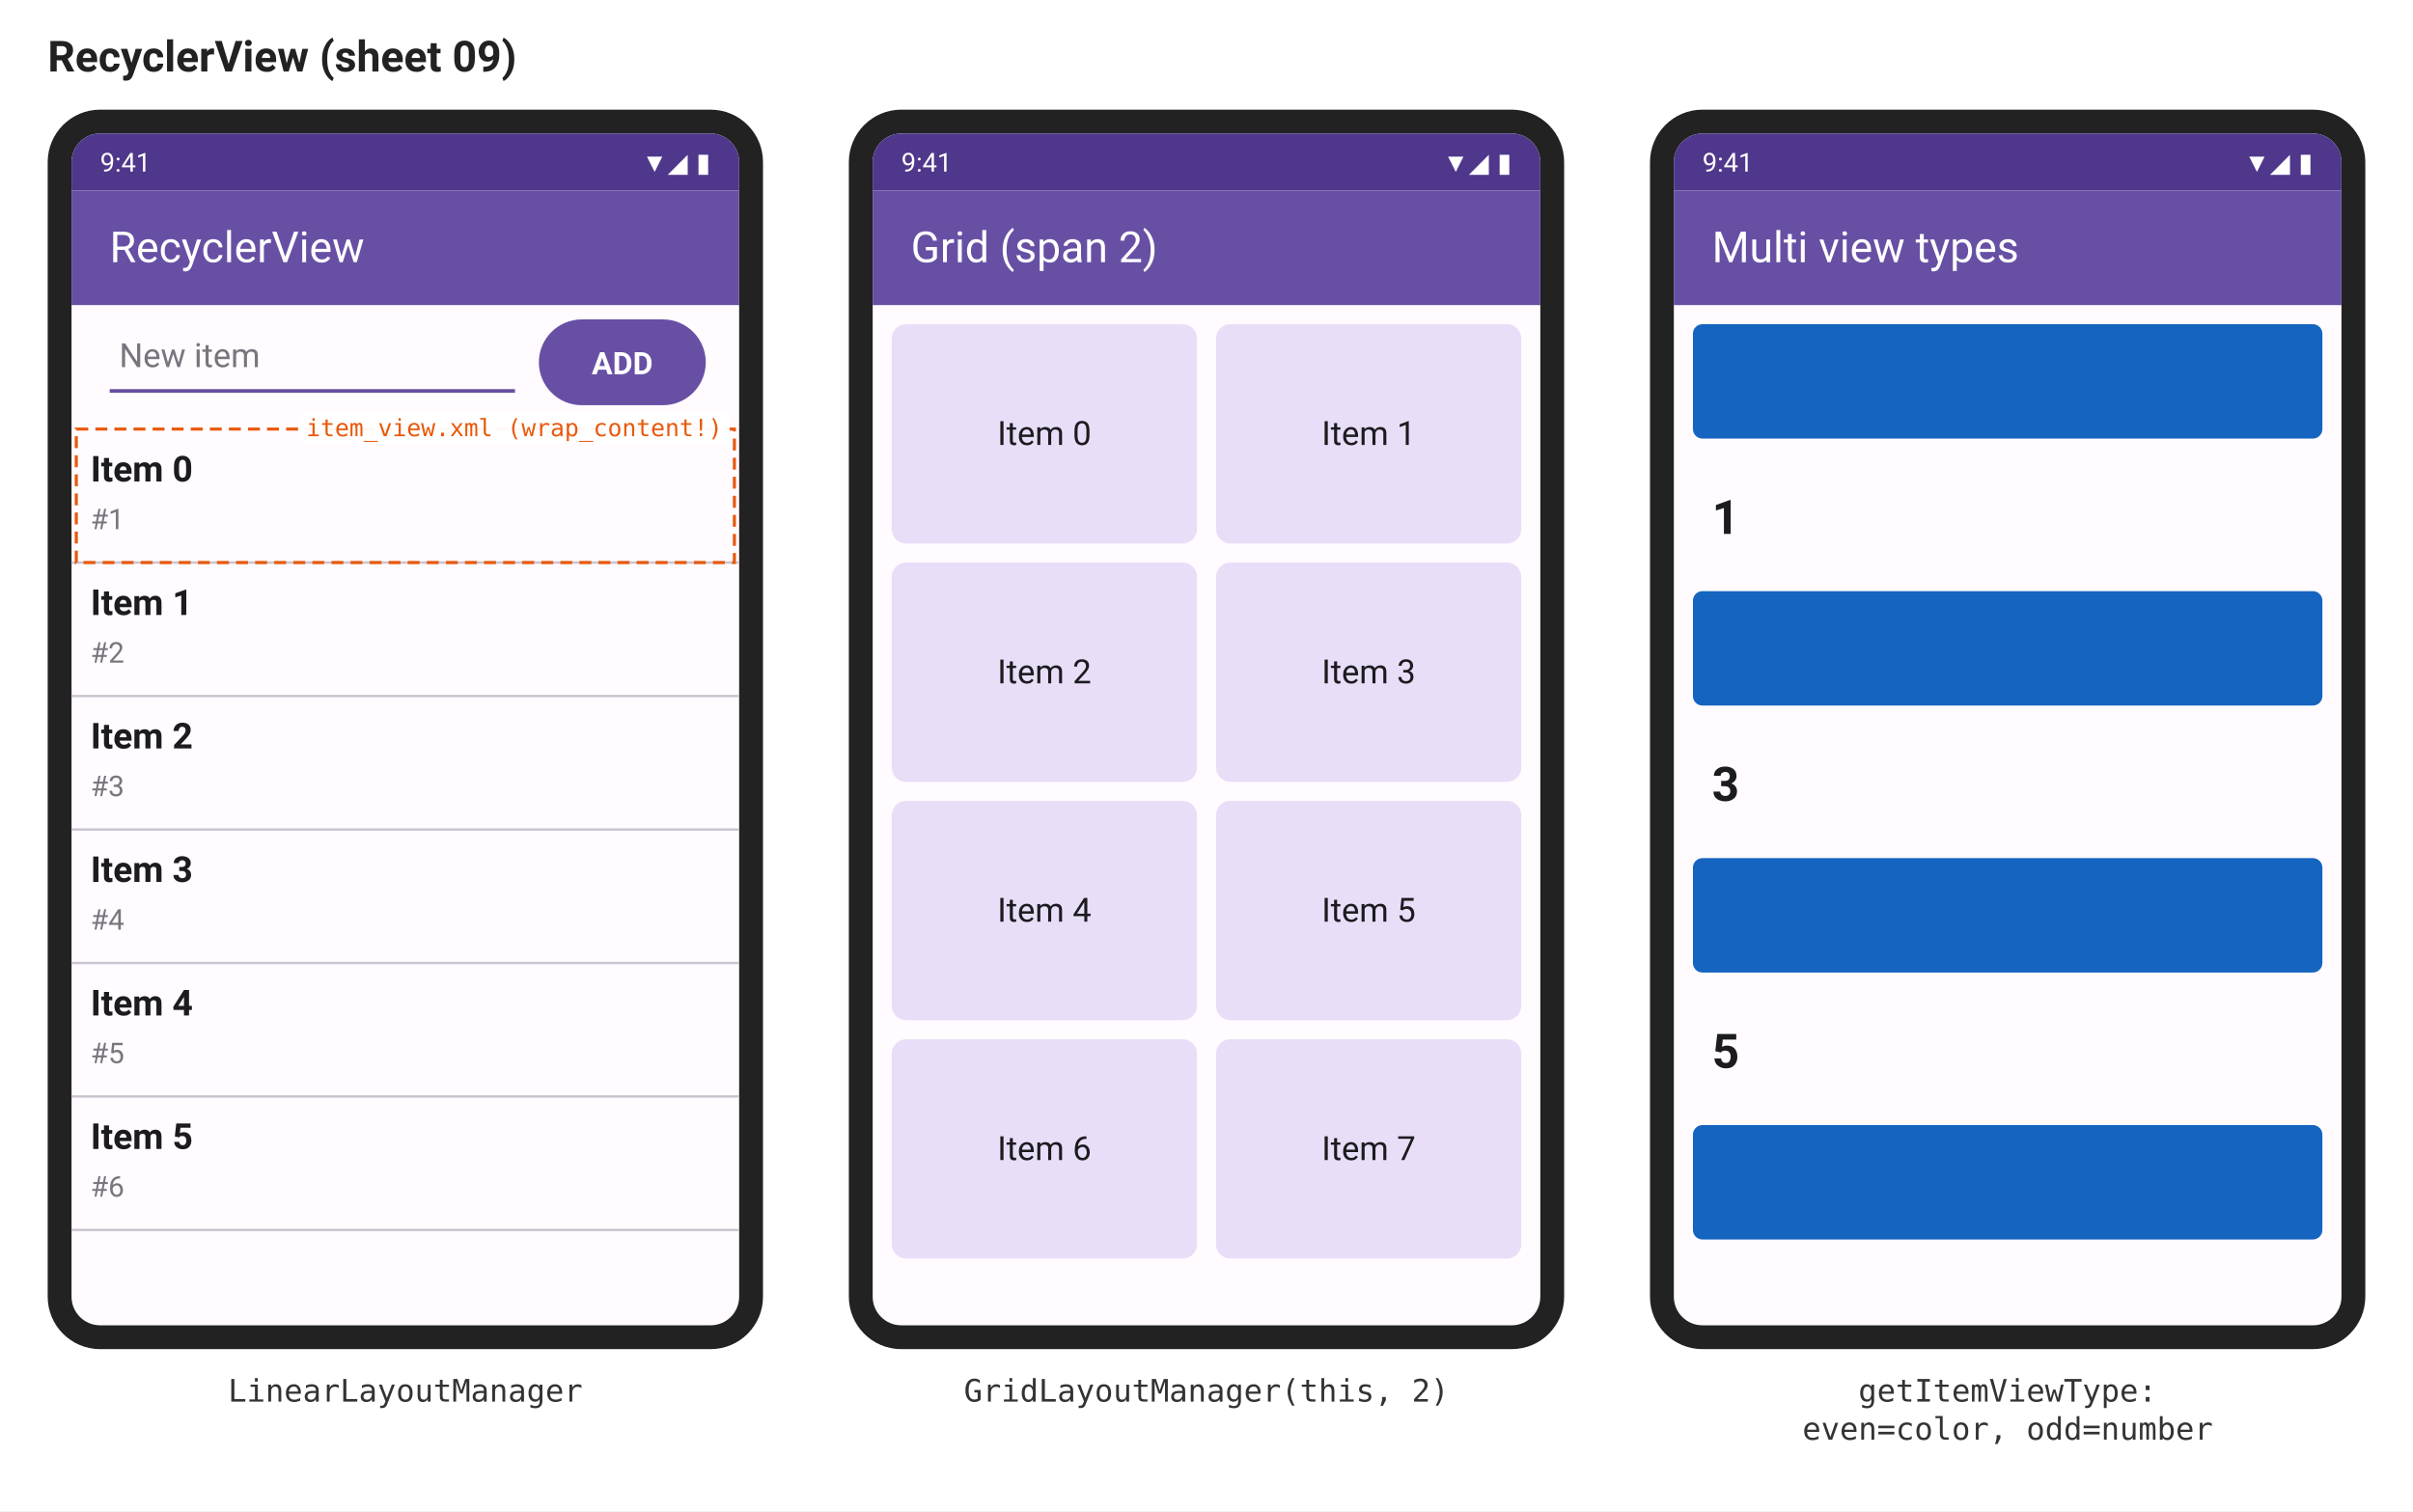
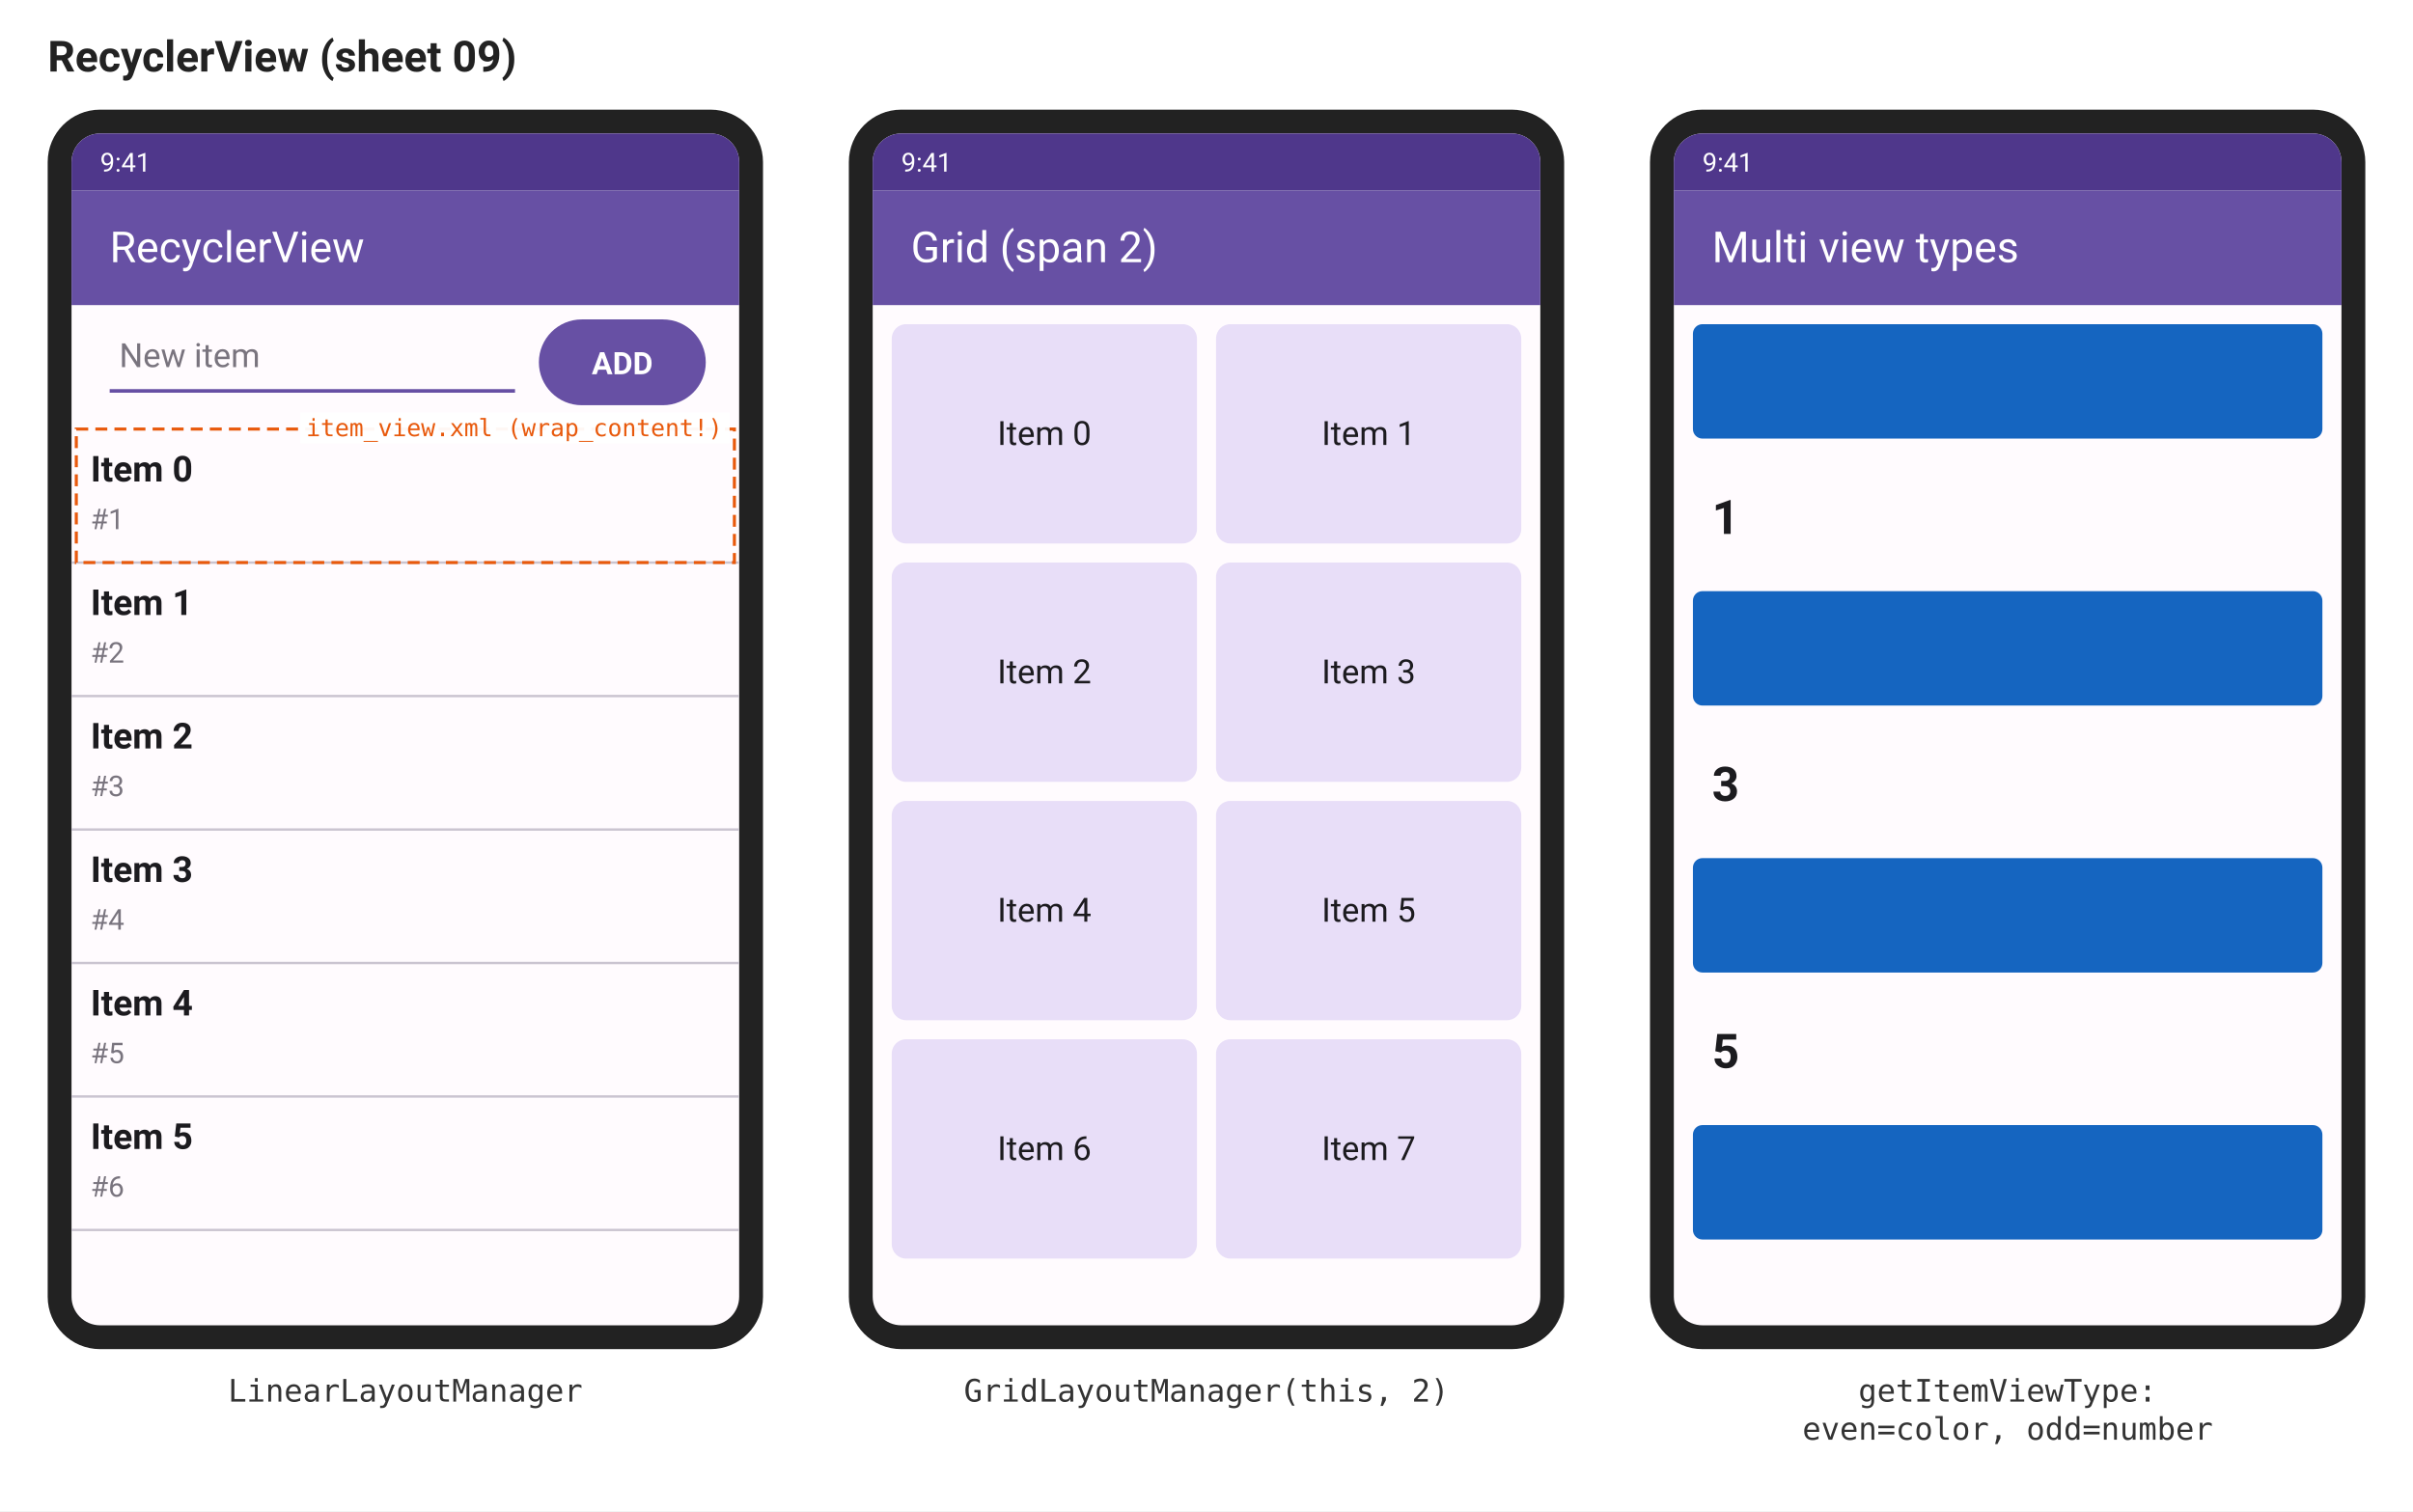
<svg xmlns="http://www.w3.org/2000/svg" width="1012" height="634" viewBox="0 0 1012 634" font-family="Roboto, Arial, sans-serif">
  <defs>
    <marker id="ah" markerWidth="8" markerHeight="8" refX="4" refY="4" orient="auto-start-reverse">
      <path d="M0,0 L8,4 L0,8 z" fill="#E8590C" />
    </marker>
  </defs>
  <rect width="1012" height="634" fill="#FFFFFF" />
  <text x="20" y="30" font-size="18" font-weight="bold" fill="#222">RecyclerView (sheet 09)</text>
  <g transform="translate(20,46)">
    <rect x="0" y="0" width="300" height="520" rx="22" fill="#222" />
    <g transform="translate(10,10)">
      <rect width="280" height="500" rx="12" fill="#FFFBFE" stroke="none" />
-       <clipPath id="c140119834550128">
+       <clipPath id="c139818623653152">
        <rect width="280" height="500" rx="12" />
      </clipPath>
-       <g clip-path="url(#c140119834550128)">
+       <g clip-path="url(#c139818623653152)">
        <rect width="280" height="24" fill="#4F378B" />
        <text x="12" y="16" font-size="11" fill="#fff">9:41</text>
-         <text x="268" y="16" font-size="11" fill="#fff" text-anchor="end">▼◢ ▮</text>
        <rect y="24" width="280" height="48" fill="#6750A4" />
        <text x="16" y="54" font-size="18" fill="#fff">RecyclerView</text>
        <g transform="translate(0,72)">
          <text x="20" y="26" font-size="14" fill="#79747E">New item</text>
          <line x1="16" y1="36" x2="186" y2="36" stroke="#6750A4" stroke-width="1.5" />
          <rect x="196" y="6" width="70" height="36" rx="18" fill="#6750A4" />
          <text x="231.0" y="29.0" font-size="13" fill="#FFFFFF" text-anchor="middle" font-weight="bold">ADD</text>
          <line x1="0" y1="108" x2="280" y2="108" stroke="#CAC4D0" />
          <text x="8" y="74" font-size="15" fill="#1C1B1F" font-weight="bold">Item 0</text>
          <text x="8" y="94" font-size="12" fill="#79747E">#1</text>
          <line x1="0" y1="164" x2="280" y2="164" stroke="#CAC4D0" />
          <text x="8" y="130" font-size="15" fill="#1C1B1F" font-weight="bold">Item 1</text>
          <text x="8" y="150" font-size="12" fill="#79747E">#2</text>
          <line x1="0" y1="220" x2="280" y2="220" stroke="#CAC4D0" />
          <text x="8" y="186" font-size="15" fill="#1C1B1F" font-weight="bold">Item 2</text>
          <text x="8" y="206" font-size="12" fill="#79747E">#3</text>
          <line x1="0" y1="276" x2="280" y2="276" stroke="#CAC4D0" />
          <text x="8" y="242" font-size="15" fill="#1C1B1F" font-weight="bold">Item 3</text>
          <text x="8" y="262" font-size="12" fill="#79747E">#4</text>
          <line x1="0" y1="332" x2="280" y2="332" stroke="#CAC4D0" />
          <text x="8" y="298" font-size="15" fill="#1C1B1F" font-weight="bold">Item 4</text>
          <text x="8" y="318" font-size="12" fill="#79747E">#5</text>
          <line x1="0" y1="388" x2="280" y2="388" stroke="#CAC4D0" />
          <text x="8" y="354" font-size="15" fill="#1C1B1F" font-weight="bold">Item 5</text>
          <text x="8" y="374" font-size="12" fill="#79747E">#6</text>
          <rect x="2" y="52" width="276" height="56" fill="none" stroke="#E8590C" stroke-dasharray="5,3" stroke-width="1.3" />
          <rect x="96" y="45" width="180" height="13" fill="#FFFFFF" opacity=".95" />
          <text x="273" y="55" font-size="10" fill="#E8590C" text-anchor="end" font-family="monospace">item_view.xml (wrap_content!)</text>
        </g>
      </g>
    </g>
  </g>
  <text x="170.0" y="588" font-size="13" fill="#333" text-anchor="middle" font-family="monospace">LinearLayoutManager</text>
  <g transform="translate(356,46)">
    <rect x="0" y="0" width="300" height="520" rx="22" fill="#222" />
    <g transform="translate(10,10)">
      <rect width="280" height="500" rx="12" fill="#FFFBFE" stroke="none" />
-       <clipPath id="c140119834550224">
+       <clipPath id="c139818623653488">
        <rect width="280" height="500" rx="12" />
      </clipPath>
-       <g clip-path="url(#c140119834550224)">
+       <g clip-path="url(#c139818623653488)">
        <rect width="280" height="24" fill="#4F378B" />
        <text x="12" y="16" font-size="11" fill="#fff">9:41</text>
-         <text x="268" y="16" font-size="11" fill="#fff" text-anchor="end">▼◢ ▮</text>
        <rect y="24" width="280" height="48" fill="#6750A4" />
        <text x="16" y="54" font-size="18" fill="#fff">Grid (span 2)</text>
        <g transform="translate(0,72)">
          <rect x="8" y="8" width="128" height="92" rx="6" fill="#E8DEF8" stroke="none" />
          <text x="72.0" y="58.667" font-size="14" fill="#1C1B1F" text-anchor="middle">Item 0</text>
          <rect x="144" y="8" width="128" height="92" rx="6" fill="#E8DEF8" stroke="none" />
          <text x="208.0" y="58.667" font-size="14" fill="#1C1B1F" text-anchor="middle">Item 1</text>
          <rect x="8" y="108" width="128" height="92" rx="6" fill="#E8DEF8" stroke="none" />
          <text x="72.0" y="158.667" font-size="14" fill="#1C1B1F" text-anchor="middle">Item 2</text>
          <rect x="144" y="108" width="128" height="92" rx="6" fill="#E8DEF8" stroke="none" />
          <text x="208.0" y="158.667" font-size="14" fill="#1C1B1F" text-anchor="middle">Item 3</text>
          <rect x="8" y="208" width="128" height="92" rx="6" fill="#E8DEF8" stroke="none" />
          <text x="72.0" y="258.667" font-size="14" fill="#1C1B1F" text-anchor="middle">Item 4</text>
          <rect x="144" y="208" width="128" height="92" rx="6" fill="#E8DEF8" stroke="none" />
          <text x="208.0" y="258.667" font-size="14" fill="#1C1B1F" text-anchor="middle">Item 5</text>
          <rect x="8" y="308" width="128" height="92" rx="6" fill="#E8DEF8" stroke="none" />
          <text x="72.0" y="358.667" font-size="14" fill="#1C1B1F" text-anchor="middle">Item 6</text>
          <rect x="144" y="308" width="128" height="92" rx="6" fill="#E8DEF8" stroke="none" />
          <text x="208.0" y="358.667" font-size="14" fill="#1C1B1F" text-anchor="middle">Item 7</text>
        </g>
      </g>
    </g>
  </g>
  <text x="506.0" y="588" font-size="13" fill="#333" text-anchor="middle" font-family="monospace">GridLayoutManager(this, 2)</text>
  <g transform="translate(692,46)">
    <rect x="0" y="0" width="300" height="520" rx="22" fill="#222" />
    <g transform="translate(10,10)">
      <rect width="280" height="500" rx="12" fill="#FFFBFE" stroke="none" />
-       <clipPath id="c140119834550272">
+       <clipPath id="c139818613103680">
        <rect width="280" height="500" rx="12" />
      </clipPath>
-       <g clip-path="url(#c140119834550272)">
+       <g clip-path="url(#c139818613103680)">
        <rect width="280" height="24" fill="#4F378B" />
        <text x="12" y="16" font-size="11" fill="#fff">9:41</text>
-         <text x="268" y="16" font-size="11" fill="#fff" text-anchor="end">▼◢ ▮</text>
        <rect y="24" width="280" height="48" fill="#6750A4" />
        <text x="16" y="54" font-size="18" fill="#fff">Multi view types</text>
        <g transform="translate(0,72)">
          <rect x="8" y="8" width="264" height="48" rx="4" fill="#1565C0" stroke="none" />
          <text x="16" y="96" font-size="20" fill="#1C1B1F" text-anchor="start" font-weight="bold">1</text>
          <rect x="8" y="120" width="264" height="48" rx="4" fill="#1565C0" stroke="none" />
          <text x="16" y="208" font-size="20" fill="#1C1B1F" text-anchor="start" font-weight="bold">3</text>
          <rect x="8" y="232" width="264" height="48" rx="4" fill="#1565C0" stroke="none" />
          <text x="16" y="320" font-size="20" fill="#1C1B1F" text-anchor="start" font-weight="bold">5</text>
          <rect x="8" y="344" width="264" height="48" rx="4" fill="#1565C0" stroke="none" />
        </g>
      </g>
    </g>
  </g>
  <text x="842.0" y="588" font-size="13" fill="#333" text-anchor="middle" font-family="monospace">getItemViewType:</text>
  <text x="842.0" y="604" font-size="13" fill="#333" text-anchor="middle" font-family="monospace">even=color, odd=number</text>
</svg>
